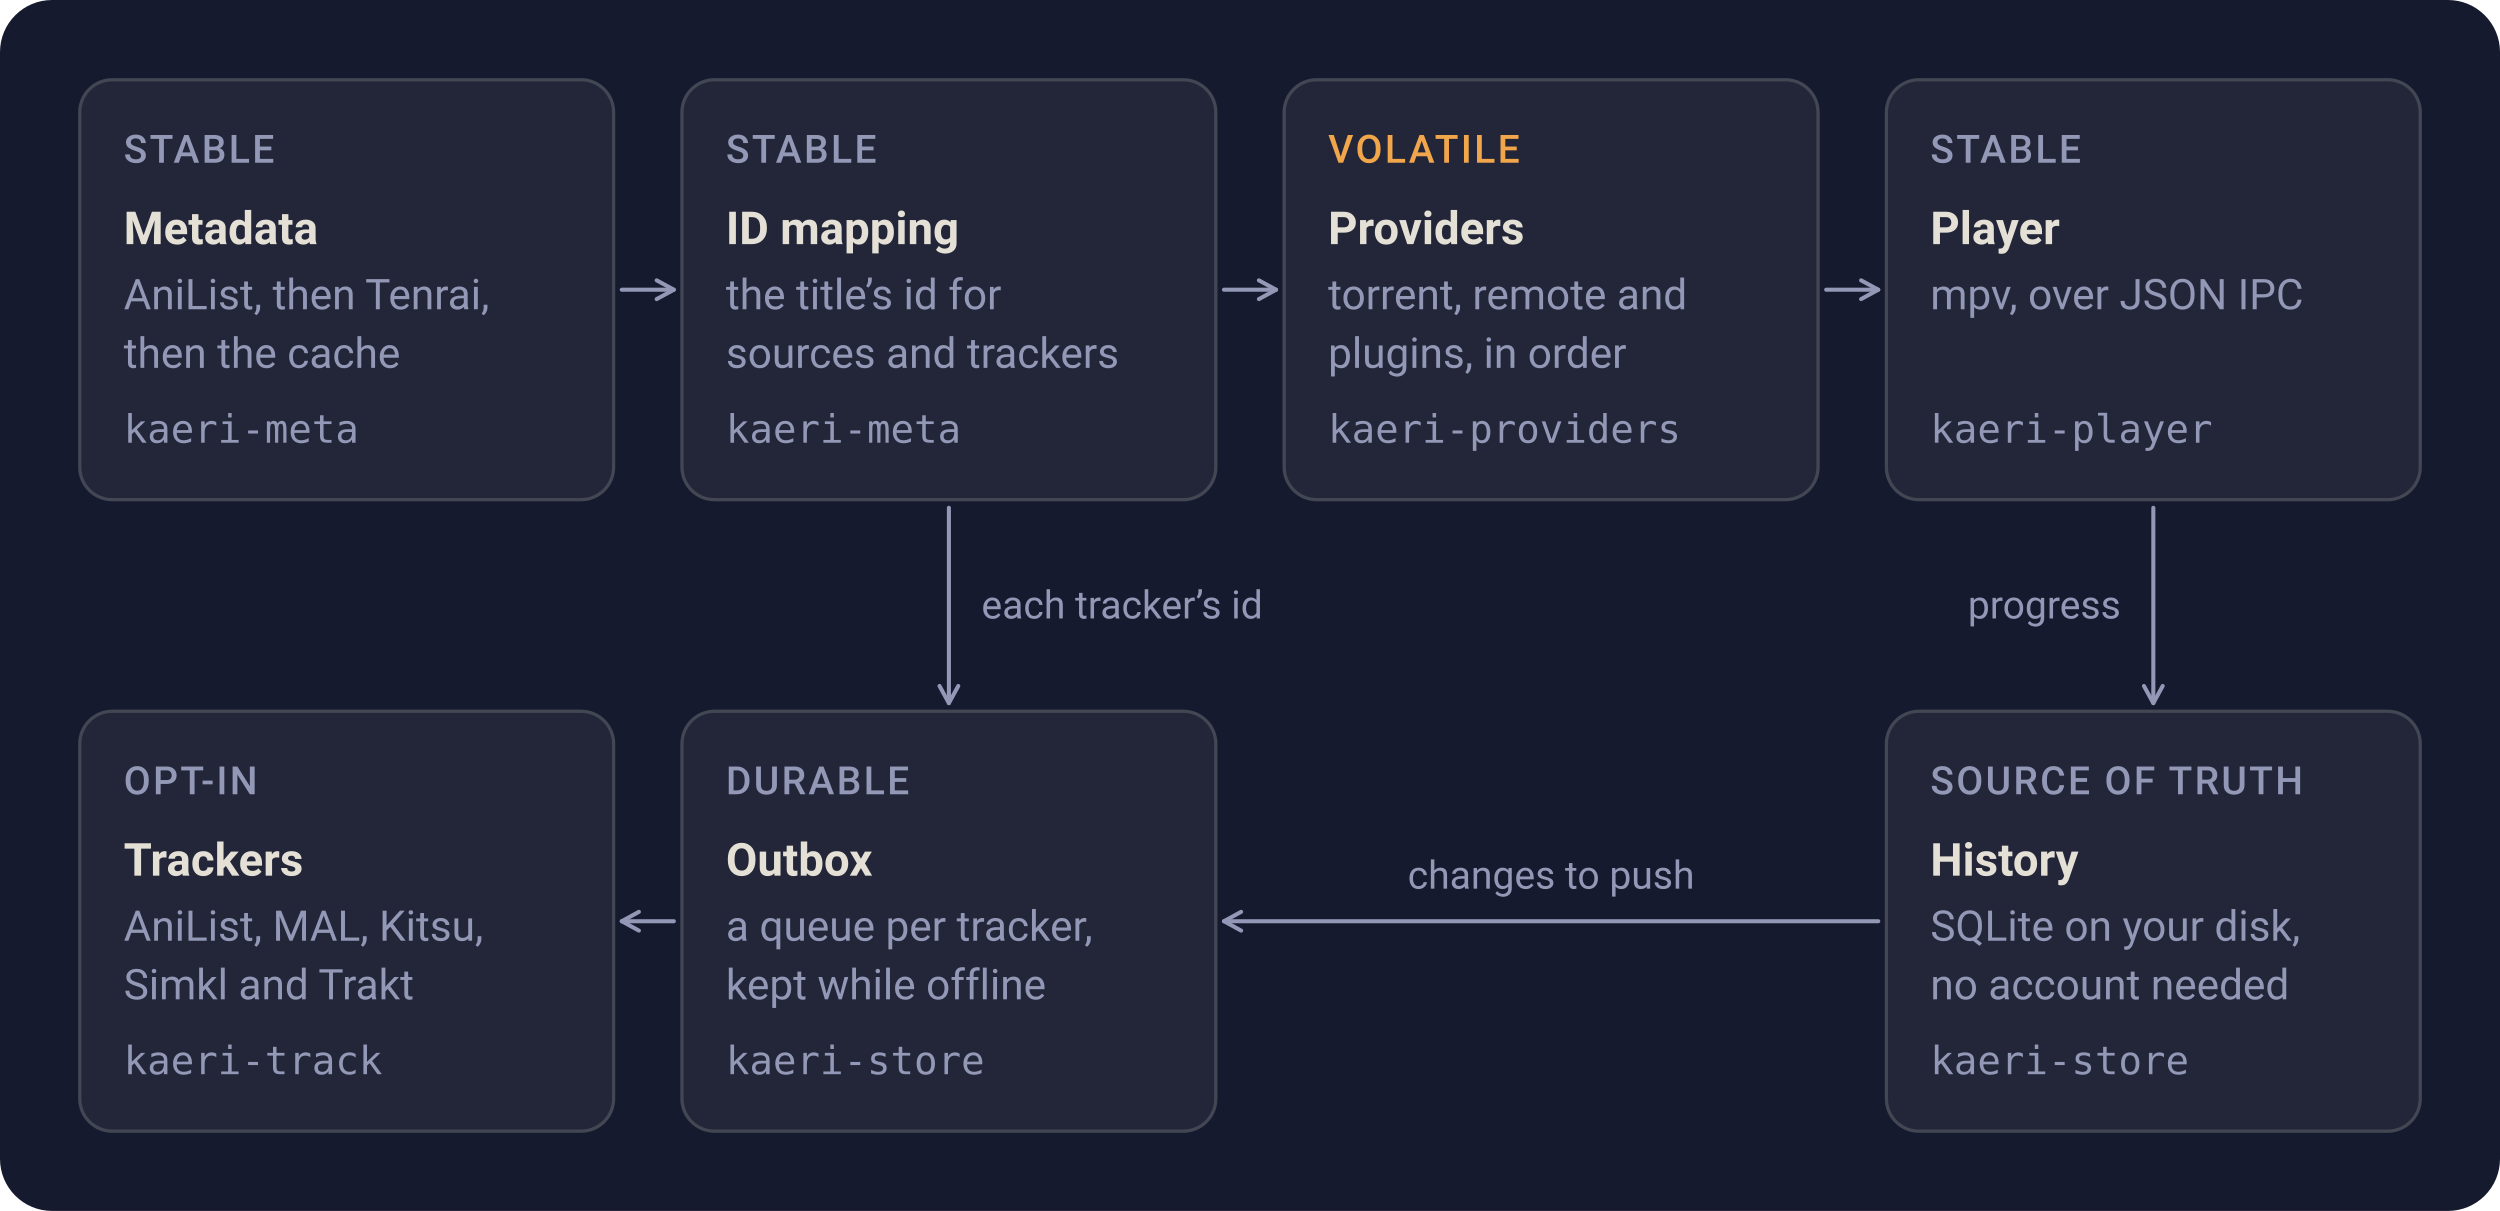
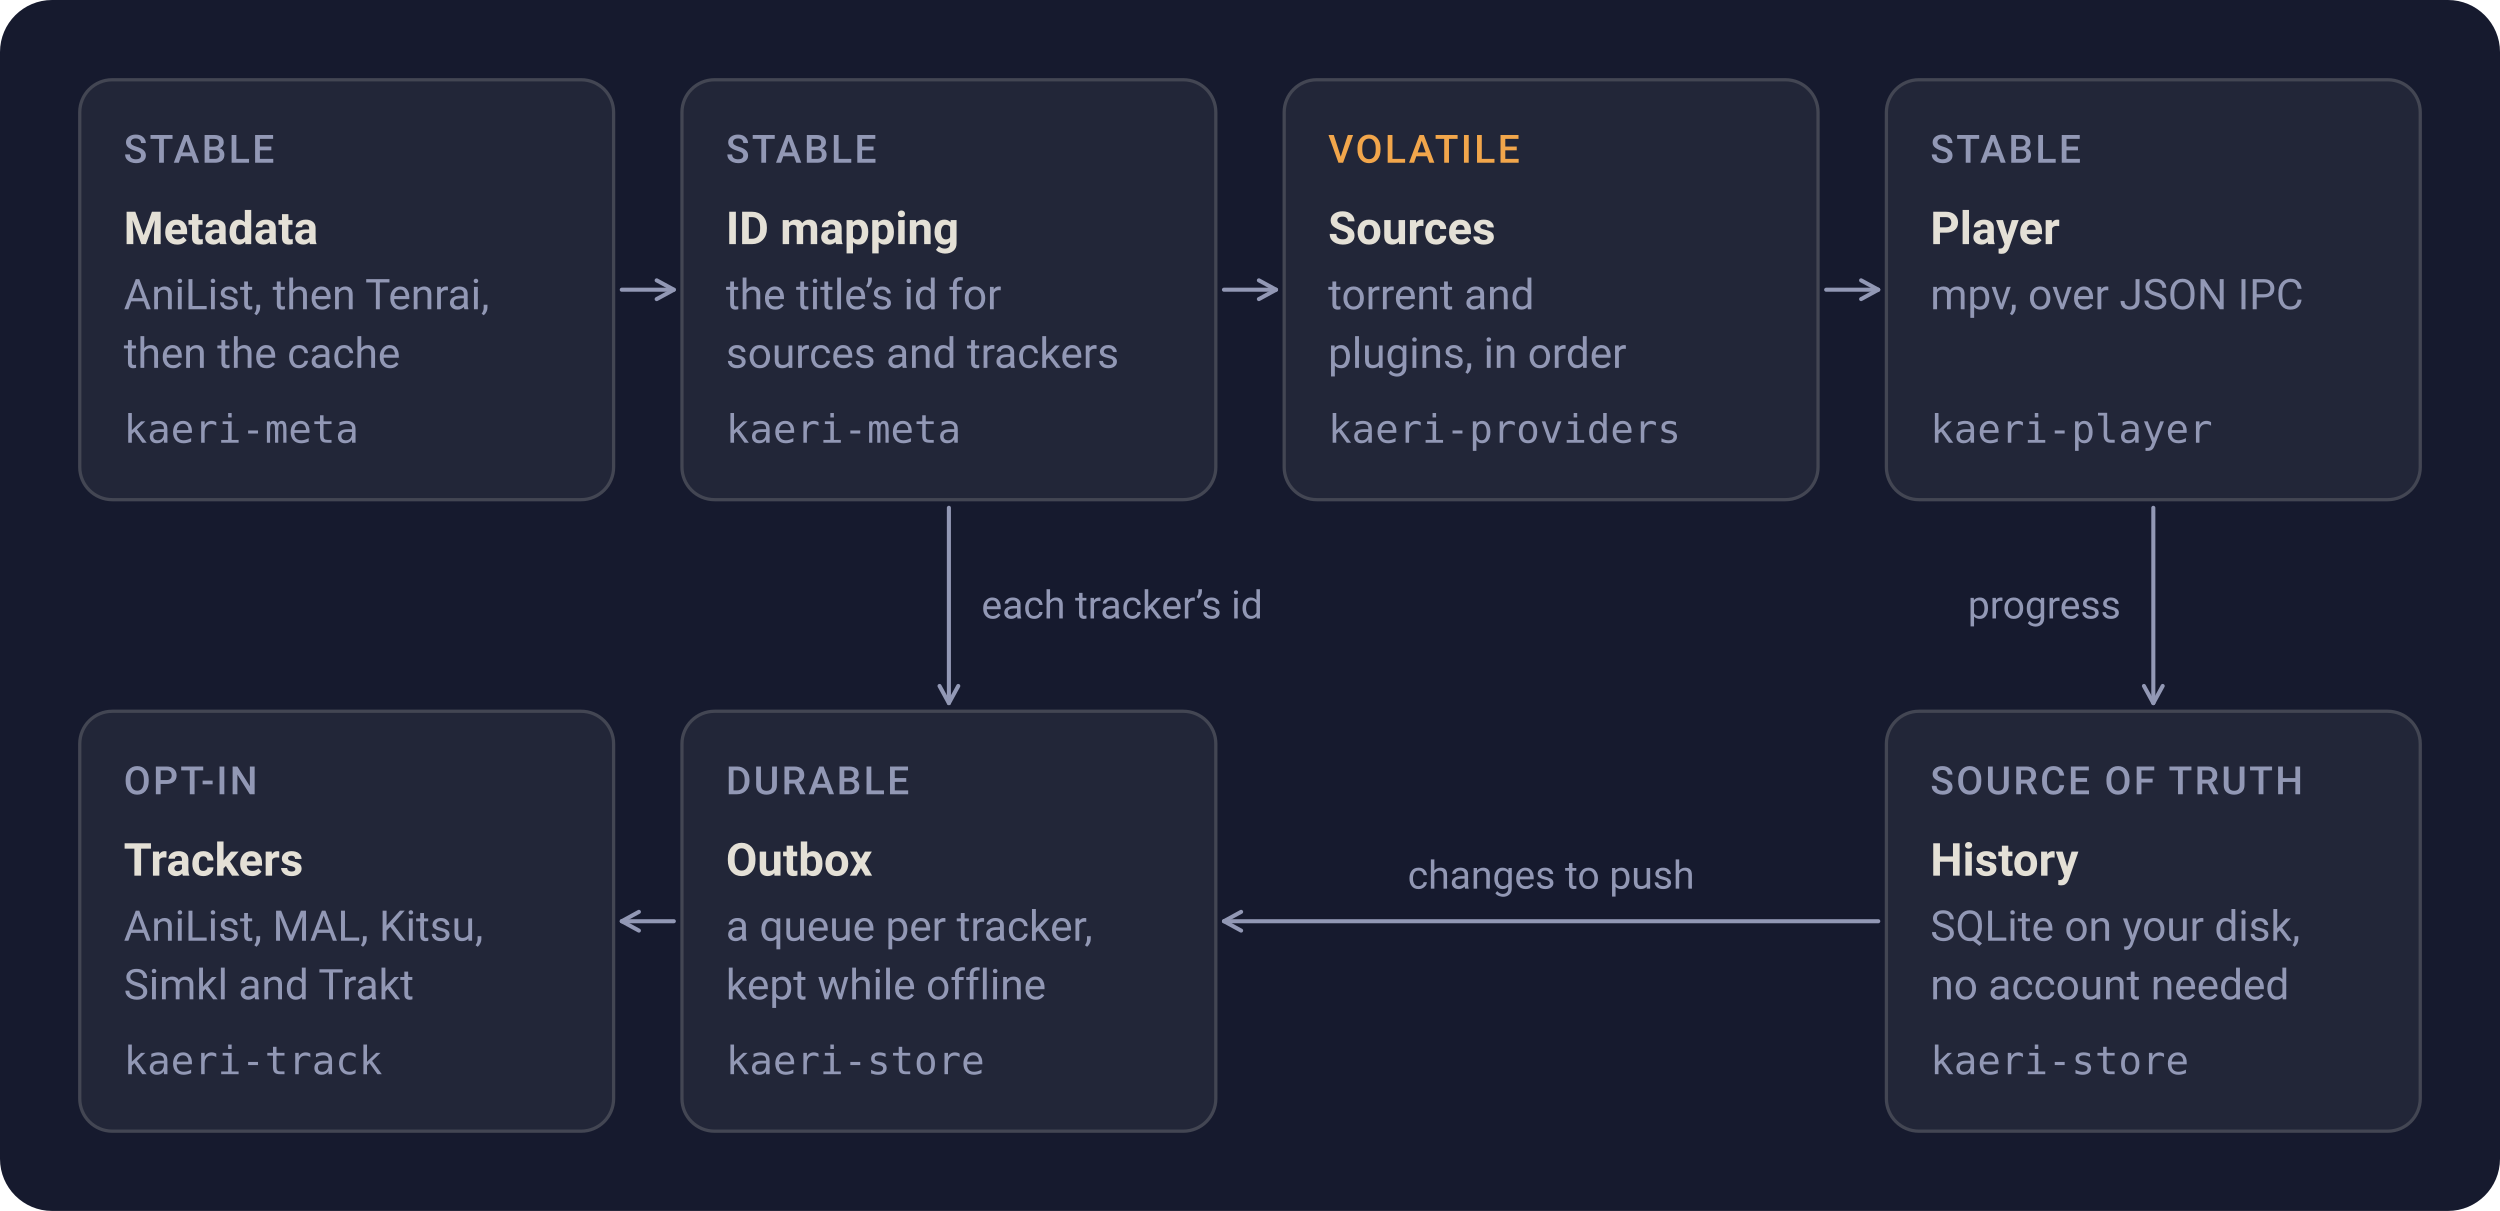
<svg xmlns="http://www.w3.org/2000/svg" class="ani-arch-wide" width="768" height="372" viewBox="0 0 768 372" role="img" aria-labelledby="flow-dark-title flow-dark-desc">
  <rect width="768" height="372" rx="16" fill="#161a2e" />
  <g transform="translate(24 24)">
    <rect x="0.5" y="0.5" width="164" height="129" rx="10" fill="#222638" stroke="#434653" stroke-width="1" />
    <text x="14" y="26" text-anchor="start" fill="#9298b5" font-family="-apple-system, BlinkMacSystemFont, 'Segoe UI', system-ui, Roboto, sans-serif" font-size="12" font-weight="500" letter-spacing="0.06em">STABLE</text>
    <text x="14" y="51" text-anchor="start" fill="#e4e0d6" font-family="-apple-system, BlinkMacSystemFont, 'Segoe UI', system-ui, Roboto, sans-serif" font-size="14" font-weight="600">Metadata</text>
    <text x="14" y="71" text-anchor="start" fill="#9298b5" font-family="-apple-system, BlinkMacSystemFont, 'Segoe UI', system-ui, Roboto, sans-serif" font-size="13" font-weight="400">AniList, then Tenrai,</text>
    <text x="14" y="89" text-anchor="start" fill="#9298b5" font-family="-apple-system, BlinkMacSystemFont, 'Segoe UI', system-ui, Roboto, sans-serif" font-size="13" font-weight="400">then the cache</text>
    <text x="14" y="112" text-anchor="start" fill="#9298b5" font-family="ui-monospace, SFMono-Regular, 'SF Mono', Menlo, Consolas, 'DejaVu Sans Mono', monospace" font-size="12" font-weight="400">kaeri-meta</text>
    <rect x="185.5" y="0.5" width="164" height="129" rx="10" fill="#222638" stroke="#434653" stroke-width="1" />
    <text x="199" y="26" text-anchor="start" fill="#9298b5" font-family="-apple-system, BlinkMacSystemFont, 'Segoe UI', system-ui, Roboto, sans-serif" font-size="12" font-weight="500" letter-spacing="0.06em">STABLE</text>
    <text x="199" y="51" text-anchor="start" fill="#e4e0d6" font-family="-apple-system, BlinkMacSystemFont, 'Segoe UI', system-ui, Roboto, sans-serif" font-size="14" font-weight="600">ID mapping</text>
    <text x="199" y="71" text-anchor="start" fill="#9298b5" font-family="-apple-system, BlinkMacSystemFont, 'Segoe UI', system-ui, Roboto, sans-serif" font-size="13" font-weight="400">the title’s id for</text>
    <text x="199" y="89" text-anchor="start" fill="#9298b5" font-family="-apple-system, BlinkMacSystemFont, 'Segoe UI', system-ui, Roboto, sans-serif" font-size="13" font-weight="400">sources and trackers</text>
    <text x="199" y="112" text-anchor="start" fill="#9298b5" font-family="ui-monospace, SFMono-Regular, 'SF Mono', Menlo, Consolas, 'DejaVu Sans Mono', monospace" font-size="12" font-weight="400">kaeri-meta</text>
    <rect x="370.5" y="0.5" width="164" height="129" rx="10" fill="#222638" stroke="#434653" stroke-width="1" />
    <text x="384" y="26" text-anchor="start" fill="#f2a64b" font-family="-apple-system, BlinkMacSystemFont, 'Segoe UI', system-ui, Roboto, sans-serif" font-size="12" font-weight="500" letter-spacing="0.06em">VOLATILE</text>
-     <text x="384" y="51" text-anchor="start" fill="#e4e0d6" font-family="-apple-system, BlinkMacSystemFont, 'Segoe UI', system-ui, Roboto, sans-serif" font-size="14" font-weight="600">Providers</text>
-     <text x="384" y="71" text-anchor="start" fill="#9298b5" font-family="-apple-system, BlinkMacSystemFont, 'Segoe UI', system-ui, Roboto, sans-serif" font-size="13" font-weight="400">torrent, remote and</text>
+     <text x="384" y="51" text-anchor="start" fill="#e4e0d6" font-family="-apple-system, BlinkMacSystemFont, 'Segoe UI', system-ui, Roboto, sans-serif" font-size="14" font-weight="600">Sources</text>
+     <text x="384" y="71" text-anchor="start" fill="#9298b5" font-family="-apple-system, BlinkMacSystemFont, 'Segoe UI', system-ui, Roboto, sans-serif" font-size="13" font-weight="400">torrent and</text>
    <text x="384" y="89" text-anchor="start" fill="#9298b5" font-family="-apple-system, BlinkMacSystemFont, 'Segoe UI', system-ui, Roboto, sans-serif" font-size="13" font-weight="400">plugins, in order</text>
    <text x="384" y="112" text-anchor="start" fill="#9298b5" font-family="ui-monospace, SFMono-Regular, 'SF Mono', Menlo, Consolas, 'DejaVu Sans Mono', monospace" font-size="12" font-weight="400">kaeri-providers</text>
    <rect x="555.5" y="0.5" width="164" height="129" rx="10" fill="#222638" stroke="#434653" stroke-width="1" />
    <text x="569" y="26" text-anchor="start" fill="#9298b5" font-family="-apple-system, BlinkMacSystemFont, 'Segoe UI', system-ui, Roboto, sans-serif" font-size="12" font-weight="500" letter-spacing="0.06em">STABLE</text>
    <text x="569" y="51" text-anchor="start" fill="#e4e0d6" font-family="-apple-system, BlinkMacSystemFont, 'Segoe UI', system-ui, Roboto, sans-serif" font-size="14" font-weight="600">Player</text>
    <text x="569" y="71" text-anchor="start" fill="#9298b5" font-family="-apple-system, BlinkMacSystemFont, 'Segoe UI', system-ui, Roboto, sans-serif" font-size="13" font-weight="400">mpv, over JSON IPC</text>
    <text x="569" y="89" text-anchor="start" fill="#9298b5" font-family="-apple-system, BlinkMacSystemFont, 'Segoe UI', system-ui, Roboto, sans-serif" font-size="13" font-weight="400" />
    <text x="569" y="112" text-anchor="start" fill="#9298b5" font-family="ui-monospace, SFMono-Regular, 'SF Mono', Menlo, Consolas, 'DejaVu Sans Mono', monospace" font-size="12" font-weight="400">kaeri-player</text>
    <rect x="0.5" y="194.5" width="164" height="129" rx="10" fill="#222638" stroke="#434653" stroke-width="1" />
    <text x="14" y="220" text-anchor="start" fill="#9298b5" font-family="-apple-system, BlinkMacSystemFont, 'Segoe UI', system-ui, Roboto, sans-serif" font-size="12" font-weight="500" letter-spacing="0.06em">OPT-IN</text>
    <text x="14" y="245" text-anchor="start" fill="#e4e0d6" font-family="-apple-system, BlinkMacSystemFont, 'Segoe UI', system-ui, Roboto, sans-serif" font-size="14" font-weight="600">Trackers</text>
    <text x="14" y="265" text-anchor="start" fill="#9298b5" font-family="-apple-system, BlinkMacSystemFont, 'Segoe UI', system-ui, Roboto, sans-serif" font-size="13" font-weight="400">AniList, MAL, Kitsu,</text>
    <text x="14" y="283" text-anchor="start" fill="#9298b5" font-family="-apple-system, BlinkMacSystemFont, 'Segoe UI', system-ui, Roboto, sans-serif" font-size="13" font-weight="400">Simkl and Trakt</text>
    <text x="14" y="306" text-anchor="start" fill="#9298b5" font-family="ui-monospace, SFMono-Regular, 'SF Mono', Menlo, Consolas, 'DejaVu Sans Mono', monospace" font-size="12" font-weight="400">kaeri-track</text>
    <rect x="185.5" y="194.5" width="164" height="129" rx="10" fill="#222638" stroke="#434653" stroke-width="1" />
    <text x="199" y="220" text-anchor="start" fill="#9298b5" font-family="-apple-system, BlinkMacSystemFont, 'Segoe UI', system-ui, Roboto, sans-serif" font-size="12" font-weight="500" letter-spacing="0.06em">DURABLE</text>
    <text x="199" y="245" text-anchor="start" fill="#e4e0d6" font-family="-apple-system, BlinkMacSystemFont, 'Segoe UI', system-ui, Roboto, sans-serif" font-size="14" font-weight="600">Outbox</text>
    <text x="199" y="265" text-anchor="start" fill="#9298b5" font-family="-apple-system, BlinkMacSystemFont, 'Segoe UI', system-ui, Roboto, sans-serif" font-size="13" font-weight="400">a queue per tracker,</text>
    <text x="199" y="283" text-anchor="start" fill="#9298b5" font-family="-apple-system, BlinkMacSystemFont, 'Segoe UI', system-ui, Roboto, sans-serif" font-size="13" font-weight="400">kept while offline</text>
    <text x="199" y="306" text-anchor="start" fill="#9298b5" font-family="ui-monospace, SFMono-Regular, 'SF Mono', Menlo, Consolas, 'DejaVu Sans Mono', monospace" font-size="12" font-weight="400">kaeri-store</text>
    <rect x="555.5" y="194.5" width="164" height="129" rx="10" fill="#222638" stroke="#434653" stroke-width="1" />
    <text x="569" y="220" text-anchor="start" fill="#9298b5" font-family="-apple-system, BlinkMacSystemFont, 'Segoe UI', system-ui, Roboto, sans-serif" font-size="12" font-weight="500" letter-spacing="0.06em">SOURCE OF TRUTH</text>
    <text x="569" y="245" text-anchor="start" fill="#e4e0d6" font-family="-apple-system, BlinkMacSystemFont, 'Segoe UI', system-ui, Roboto, sans-serif" font-size="14" font-weight="600">History</text>
    <text x="569" y="265" text-anchor="start" fill="#9298b5" font-family="-apple-system, BlinkMacSystemFont, 'Segoe UI', system-ui, Roboto, sans-serif" font-size="13" font-weight="400">SQLite on your disk,</text>
    <text x="569" y="283" text-anchor="start" fill="#9298b5" font-family="-apple-system, BlinkMacSystemFont, 'Segoe UI', system-ui, Roboto, sans-serif" font-size="13" font-weight="400">no account needed</text>
    <text x="569" y="306" text-anchor="start" fill="#9298b5" font-family="ui-monospace, SFMono-Regular, 'SF Mono', Menlo, Consolas, 'DejaVu Sans Mono', monospace" font-size="12" font-weight="400">kaeri-store</text>
    <path d="M167 65 L183 65" fill="none" stroke="#9298b5" stroke-width="1.25" stroke-linecap="round" stroke-linejoin="round" />
    <path d="M177.73 62.12 L183 65 L177.73 67.88" fill="none" stroke="#9298b5" stroke-width="1.25" stroke-linecap="round" stroke-linejoin="round" />
    <path d="M352 65 L368 65" fill="none" stroke="#9298b5" stroke-width="1.25" stroke-linecap="round" stroke-linejoin="round" />
    <path d="M362.73 62.12 L368 65 L362.73 67.88" fill="none" stroke="#9298b5" stroke-width="1.25" stroke-linecap="round" stroke-linejoin="round" />
    <path d="M537 65 L553 65" fill="none" stroke="#9298b5" stroke-width="1.25" stroke-linecap="round" stroke-linejoin="round" />
    <path d="M547.73 62.12 L553 65 L547.73 67.88" fill="none" stroke="#9298b5" stroke-width="1.25" stroke-linecap="round" stroke-linejoin="round" />
    <path d="M637.5 132 L637.5 192" fill="none" stroke="#9298b5" stroke-width="1.25" stroke-linecap="round" stroke-linejoin="round" />
    <path d="M640.38 186.73 L637.5 192 L634.62 186.73" fill="none" stroke="#9298b5" stroke-width="1.25" stroke-linecap="round" stroke-linejoin="round" />
    <text x="627.5" y="166" text-anchor="end" fill="#9298b5" font-family="-apple-system, BlinkMacSystemFont, 'Segoe UI', system-ui, Roboto, sans-serif" font-size="12" font-weight="400">progress</text>
    <path d="M553 259 L352 259" fill="none" stroke="#9298b5" stroke-width="1.25" stroke-linecap="round" stroke-linejoin="round" />
    <path d="M357.27 261.88 L352 259 L357.27 256.12" fill="none" stroke="#9298b5" stroke-width="1.25" stroke-linecap="round" stroke-linejoin="round" />
    <text x="452.5" y="249" text-anchor="middle" fill="#9298b5" font-family="-apple-system, BlinkMacSystemFont, 'Segoe UI', system-ui, Roboto, sans-serif" font-size="12" font-weight="400">changes to push</text>
    <path d="M183 259 L167 259" fill="none" stroke="#9298b5" stroke-width="1.25" stroke-linecap="round" stroke-linejoin="round" />
    <path d="M172.27 261.88 L167 259 L172.27 256.12" fill="none" stroke="#9298b5" stroke-width="1.25" stroke-linecap="round" stroke-linejoin="round" />
    <path d="M267.5 132 L267.5 192" fill="none" stroke="#9298b5" stroke-width="1.25" stroke-linecap="round" stroke-linejoin="round" />
    <path d="M270.38 186.73 L267.5 192 L264.62 186.73" fill="none" stroke="#9298b5" stroke-width="1.25" stroke-linecap="round" stroke-linejoin="round" />
    <text x="277.5" y="166" text-anchor="start" fill="#9298b5" font-family="-apple-system, BlinkMacSystemFont, 'Segoe UI', system-ui, Roboto, sans-serif" font-size="12" font-weight="400">each tracker’s id</text>
  </g>
</svg>
